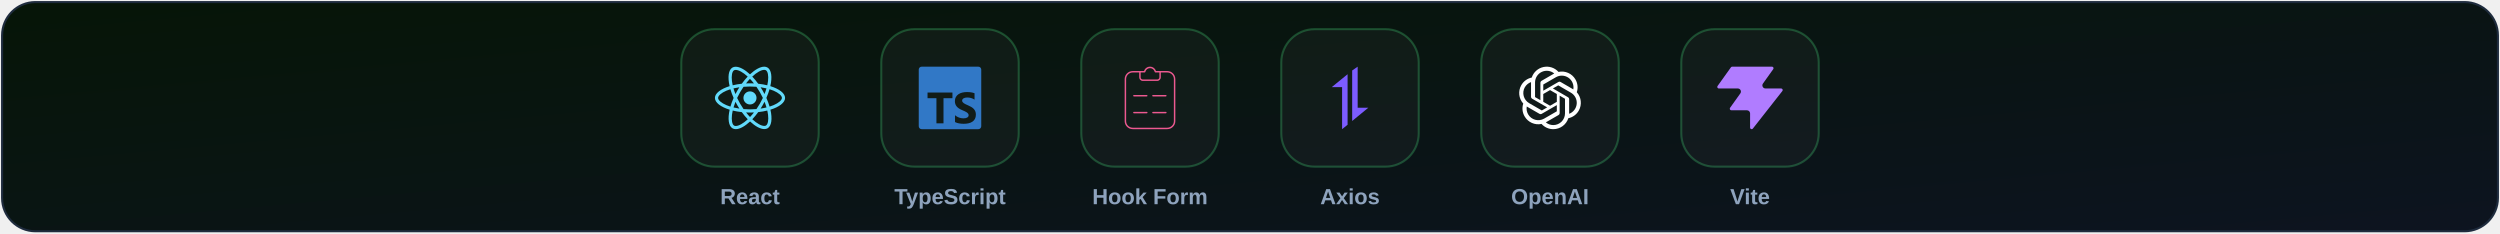
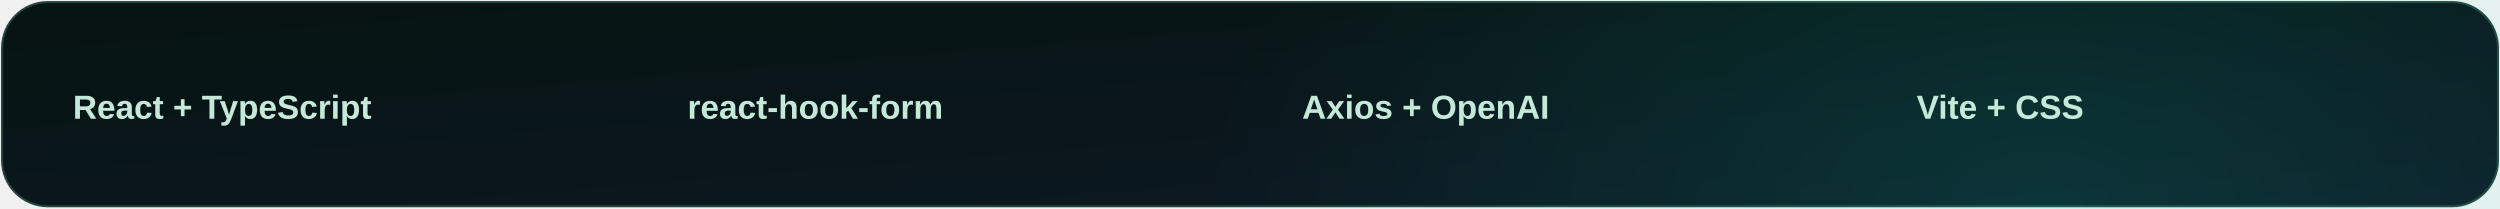
- <svg xmlns="http://www.w3.org/2000/svg" width="1200" height="112" viewBox="0 0 1200 112" role="img" aria-label="Nutrition AI technologies">
+ <svg xmlns="http://www.w3.org/2000/svg" width="1200" height="100" viewBox="0 0 1200 100" role="img" aria-labelledby="title">
  <defs>
-     <linearGradient id="bg" x1="0" y1="0" x2="1" y2="1">
-       <stop stop-color="#061507" />
-       <stop offset="1" stop-color="#0d1420" />
+     <linearGradient id="bg" x2="1" y2="1">
+       <stop stop-color="#061411" />
+       <stop offset="1" stop-color="#0e1825" />
    </linearGradient>
+     <radialGradient id="glow">
+       <stop stop-color="#00ffcc" stop-opacity=".13" />
+       <stop offset="1" stop-color="#00ffcc" stop-opacity="0" />
+     </radialGradient>
  </defs>
-   <rect x="1" y="1" width="1198" height="110" rx="16" fill="url(#bg)" stroke="#1e2b3d" />
-   <g>
-     <rect x="327" y="14" width="66" height="66" rx="16" fill="#ffffff" fill-opacity=".035" stroke="#4ade80" stroke-opacity=".28">
-       <animate attributeName="stroke-opacity" values=".14;.5;.14" dur="3.2s" begin="0s" repeatCount="indefinite" />
-     </rect>
-     <g transform="translate(343.16 30.16) scale(1.4032)">
-       <path d="M14.23 12.004a2.236 2.236 0 0 1-2.235 2.236 2.236 2.236 0 0 1-2.236-2.236 2.236 2.236 0 0 1 2.235-2.236 2.236 2.236 0 0 1 2.236 2.236zm2.648-10.69c-1.346 0-3.107.96-4.888 2.622-1.78-1.653-3.542-2.602-4.887-2.602-.41 0-.783.093-1.106.278-1.375.793-1.683 3.264-.973 6.365C1.98 8.917 0 10.42 0 12.004c0 1.59 1.99 3.097 5.043 4.03-.704 3.113-.39 5.588.988 6.38.32.187.69.275 1.102.275 1.345 0 3.107-.96 4.888-2.624 1.78 1.654 3.542 2.603 4.887 2.603.41 0 .783-.09 1.106-.275 1.374-.792 1.683-3.263.973-6.365C22.02 15.096 24 13.59 24 12.004c0-1.59-1.99-3.097-5.043-4.032.704-3.11.39-5.587-.988-6.38-.318-.184-.688-.277-1.092-.278zm-.005 1.09v.006c.225 0 .406.044.558.127.666.382.955 1.835.73 3.704-.054.46-.142.945-.25 1.44-.96-.236-2.006-.417-3.107-.534-.66-.905-1.345-1.727-2.035-2.447 1.592-1.48 3.087-2.292 4.105-2.295zm-9.77.02c1.012 0 2.514.808 4.11 2.28-.686.72-1.37 1.537-2.02 2.442-1.107.117-2.154.298-3.113.538-.112-.49-.195-.964-.254-1.42-.23-1.868.054-3.32.714-3.707.19-.09.4-.127.563-.132zm4.882 3.05c.455.468.91.992 1.36 1.564-.44-.02-.89-.034-1.345-.034-.46 0-.915.01-1.36.034.44-.572.895-1.096 1.345-1.565zM12 8.1c.74 0 1.477.034 2.202.093.406.582.802 1.203 1.183 1.86.372.64.71 1.29 1.018 1.946-.308.655-.646 1.31-1.013 1.95-.38.66-.773 1.288-1.18 1.87-.728.063-1.466.098-2.21.098-.74 0-1.477-.035-2.202-.093-.406-.582-.802-1.204-1.183-1.86-.372-.64-.71-1.29-1.018-1.946.303-.657.646-1.313 1.013-1.954.38-.66.773-1.286 1.18-1.868.728-.064 1.466-.098 2.21-.098zm-3.635.254c-.24.377-.48.763-.704 1.16-.225.39-.435.782-.635 1.174-.265-.656-.49-1.31-.676-1.947.64-.15 1.315-.283 2.015-.386zm7.26 0c.695.103 1.365.23 2.006.387-.18.632-.405 1.282-.66 1.933-.2-.39-.41-.783-.64-1.174-.225-.392-.465-.774-.705-1.146zm3.063.675c.484.15.944.317 1.375.498 1.732.74 2.852 1.708 2.852 2.476-.005.768-1.125 1.74-2.857 2.475-.42.18-.88.342-1.355.493-.28-.958-.646-1.956-1.1-2.98.45-1.017.81-2.01 1.085-2.964zm-13.395.004c.278.96.645 1.957 1.1 2.98-.45 1.017-.812 2.01-1.086 2.964-.484-.15-.944-.318-1.37-.5-1.732-.737-2.852-1.706-2.852-2.474 0-.768 1.12-1.742 2.852-2.476.42-.18.88-.342 1.356-.494zm11.678 4.28c.265.657.49 1.312.676 1.948-.64.157-1.316.29-2.016.39.24-.375.48-.762.705-1.158.225-.39.435-.788.636-1.18zm-9.945.02c.2.392.41.783.64 1.175.23.39.465.772.705 1.143-.695-.102-1.365-.23-2.006-.386.18-.63.406-1.282.66-1.933zM17.92 16.32c.112.493.2.968.254 1.423.23 1.868-.054 3.32-.714 3.708-.147.09-.338.128-.563.128-1.012 0-2.514-.807-4.11-2.28.686-.72 1.37-1.536 2.02-2.44 1.107-.118 2.154-.3 3.113-.54zm-11.83.01c.96.234 2.006.415 3.107.532.66.905 1.345 1.727 2.035 2.446-1.595 1.483-3.092 2.295-4.11 2.295-.22-.005-.406-.05-.553-.132-.666-.38-.955-1.834-.73-3.703.054-.46.142-.944.25-1.438zm4.56.64c.44.02.89.034 1.345.034.46 0 .915-.01 1.36-.034-.44.572-.895 1.095-1.345 1.565-.455-.47-.91-.993-1.36-1.565z" fill="#61DAFB" />
-     </g>
-     <text x="360" y="98" fill="#8ea3bd" font-family="Segoe UI,Arial,sans-serif" font-size="10.5" font-weight="700" text-anchor="middle">React</text>
-   </g>
-   <g>
-     <rect x="423" y="14" width="66" height="66" rx="16" fill="#ffffff" fill-opacity=".035" stroke="#4ade80" stroke-opacity=".28">
-       <animate attributeName="stroke-opacity" values=".14;.5;.14" dur="3.2s" begin="0.25s" repeatCount="indefinite" />
-     </rect>
-     <g transform="translate(441.00 32.00) scale(1.25)">
-       <path d="M1.125 0C.502 0 0 .502 0 1.125v21.75C0 23.498.502 24 1.125 24h21.75c.623 0 1.125-.502 1.125-1.125V1.125C24 .502 23.498 0 22.875 0zm17.363 9.75c.612 0 1.154.037 1.627.111a6.38 6.38 0 0 1 1.306.34v2.458a3.95 3.95 0 0 0-.643-.361 5.093 5.093 0 0 0-.717-.26 5.453 5.453 0 0 0-1.426-.2c-.3 0-.573.028-.819.086a2.1 2.1 0 0 0-.623.242c-.17.104-.3.229-.393.374a.888.888 0 0 0-.14.49c0 .196.053.373.156.529.104.156.252.304.443.444s.423.276.696.41c.273.135.582.274.926.416.47.197.892.407 1.266.628.374.222.695.473.963.753.268.279.472.598.614.957.142.359.214.776.214 1.253 0 .657-.125 1.21-.373 1.656a3.033 3.033 0 0 1-1.012 1.085 4.38 4.38 0 0 1-1.487.596c-.566.12-1.163.18-1.79.18a9.916 9.916 0 0 1-1.84-.164 5.544 5.544 0 0 1-1.512-.493v-2.63a5.033 5.033 0 0 0 3.237 1.2c.333 0 .624-.03.872-.09.249-.06.456-.144.623-.25.166-.108.29-.234.373-.38a1.023 1.023 0 0 0-.074-1.089 2.12 2.12 0 0 0-.537-.5 5.597 5.597 0 0 0-.807-.444 27.72 27.72 0 0 0-1.007-.436c-.918-.383-1.602-.852-2.053-1.405-.45-.553-.676-1.222-.676-2.005 0-.614.123-1.141.369-1.582.246-.441.58-.804 1.004-1.089a4.494 4.494 0 0 1 1.47-.629 7.536 7.536 0 0 1 1.77-.201zm-15.113.188h9.563v2.166H9.506v9.646H6.789v-9.646H3.375z" fill="#3178C6" />
-     </g>
-     <text x="456" y="98" fill="#8ea3bd" font-family="Segoe UI,Arial,sans-serif" font-size="10.5" font-weight="700" text-anchor="middle">TypeScript</text>
-   </g>
-   <g>
-     <rect x="519" y="14" width="66" height="66" rx="16" fill="#ffffff" fill-opacity=".035" stroke="#4ade80" stroke-opacity=".28">
-       <animate attributeName="stroke-opacity" values=".14;.5;.14" dur="3.2s" begin="0.5s" repeatCount="indefinite" />
-     </rect>
-     <g transform="translate(537.00 32.00) scale(1.25)">
-       <path d="M10.775 17.348H5.806a.281.281 0 1 0 0 .563h4.969a.281.281 0 1 0 0-.563zm7.319 0h-4.969a.281.281 0 1 0 0 .563h4.969a.281.281 0 0 0 0-.563zm-7.334-6.475H5.806a.281.281 0 1 0 0 .563h4.955a.281.281 0 1 0 0-.563zm7.319 0h-4.955a.281.281 0 1 0 0 .563h4.955a.281.281 0 0 0 0-.563zm.552-9.2h-4.341a2.404 2.404 0 0 0-4.58 0H5.367c-1.71 0-3.097 1.386-3.097 3.097v16.134C2.271 22.613 3.657 24 5.367 24h13.265c1.71 0 3.097-1.387 3.097-3.097V4.769c0-1.71-1.387-3.097-3.097-3.097zm-8.705.563a.281.281 0 0 0 .281-.222 1.841 1.841 0 0 1 3.598 0 .281.281 0 0 0 .281.222h1.515v1.844a.845.845 0 0 1-.845.845H9.255a.845.845 0 0 1-.845-.845v-1.844Zm11.238 18.668c0 1.399-1.134 2.534-2.534 2.534H5.367c-1.399 0-2.534-1.134-2.534-2.534V4.769c0-1.399 1.134-2.534 2.534-2.534h2.48v1.844c0 .777.63 1.408 1.408 1.408h5.49c.777 0 1.408-.63 1.408-1.408v-1.844h2.48c1.399 0 2.534 1.134 2.534 2.534z" fill="#EC5990" />
-     </g>
-     <text x="552" y="98" fill="#8ea3bd" font-family="Segoe UI,Arial,sans-serif" font-size="10.5" font-weight="700" text-anchor="middle">Hook Form</text>
-   </g>
-   <g>
-     <rect x="615" y="14" width="66" height="66" rx="16" fill="#ffffff" fill-opacity=".035" stroke="#4ade80" stroke-opacity=".28">
-       <animate attributeName="stroke-opacity" values=".14;.5;.14" dur="3.2s" begin="0.75s" repeatCount="indefinite" />
-     </rect>
-     <g transform="translate(633.01 32.00) scale(1.25)">
-       <path d="M11.068 2.9V22.297l-2.114 1.703V7.864H4.975l6.093-4.964zM14.934 0v15.767H19.025l-6.2 5.089V1.469L14.934 0z" fill="#7C5CFF" />
-     </g>
-     <text x="648" y="98" fill="#8ea3bd" font-family="Segoe UI,Arial,sans-serif" font-size="10.5" font-weight="700" text-anchor="middle">Axios</text>
-   </g>
-   <g>
-     <rect x="711" y="14" width="66" height="66" rx="16" fill="#ffffff" fill-opacity=".035" stroke="#4ade80" stroke-opacity=".28">
-       <animate attributeName="stroke-opacity" values=".14;.5;.14" dur="3.2s" begin="1s" repeatCount="indefinite" />
-     </rect>
-     <g transform="translate(729.01 32.00) scale(1.25)">
-       <path d="M22.282 9.821a5.985 5.985 0 0 0-.516-4.911 6.046 6.046 0 0 0-6.51-2.9A6.065 6.065 0 0 0 4.981 4.182a5.985 5.985 0 0 0-3.998 2.9 6.046 6.046 0 0 0 .743 7.097 5.98 5.98 0 0 0 .511 4.911 6.051 6.051 0 0 0 6.515 2.9A5.985 5.985 0 0 0 13.26 24a6.056 6.056 0 0 0 5.772-4.206 5.989 5.989 0 0 0 3.998-2.9 6.056 6.056 0 0 0-.748-7.073zm-9.022 12.608a4.476 4.476 0 0 1-2.876-1.041l.142-.08 4.778-2.758a.795.795 0 0 0 .393-.681v-6.737l2.02 1.169a.071.071 0 0 1 .038.052v5.583a4.504 4.504 0 0 1-4.495 4.494zm-9.661-4.125a4.471 4.471 0 0 1-.535-3.014l.142.085 4.783 2.758a.771.771 0 0 0 .781 0l5.843-3.369v2.332a.08.08 0 0 1-.033.061L9.74 19.95a4.499 4.499 0 0 1-6.141-1.646zM2.341 7.896a4.485 4.485 0 0 1 2.365-1.973V11.6a.766.766 0 0 0 .388.676l5.814 3.354-2.02 1.169a.076.076 0 0 1-.071 0l-4.83-2.787A4.504 4.504 0 0 1 2.341 7.872zm16.596 3.856L13.104 8.364 15.119 7.2a.076.076 0 0 1 .071 0l4.83 2.791a4.494 4.494 0 0 1-.676 8.104v-5.677a.79.79 0 0 0-.407-.667zm2.011-3.023l-.142-.085-4.774-2.782a.776.776 0 0 0-.785 0L9.409 9.23V6.897a.066.066 0 0 1 .028-.061l4.83-2.787a4.499 4.499 0 0 1 6.68 4.66zM8.306 12.863l-2.02-1.164a.08.08 0 0 1-.038-.057V6.074a4.499 4.499 0 0 1 7.376-3.454l-.142.081L8.704 5.459a.795.795 0 0 0-.393.681zm1.098-2.365l2.602-1.5 2.607 1.5v2.999l-2.597 1.5-2.607-1.5Z" fill="#FFFFFF" />
-     </g>
-     <text x="744" y="98" fill="#8ea3bd" font-family="Segoe UI,Arial,sans-serif" font-size="10.5" font-weight="700" text-anchor="middle">OpenAI</text>
-   </g>
-   <g>
-     <rect x="807" y="14" width="66" height="66" rx="16" fill="#ffffff" fill-opacity=".035" stroke="#4ade80" stroke-opacity=".28">
-       <animate attributeName="stroke-opacity" values=".14;.5;.14" dur="3.2s" begin="1.25s" repeatCount="indefinite" />
-     </rect>
-     <g transform="translate(824.29 31.29) scale(1.3089)">
-       <path d="M13.056 23.238a.57.57 0 0 1-1.02-.355v-5.202c0-.63-.512-1.143-1.144-1.143H5.148a.57.57 0 0 1-.464-.903l3.777-5.29c.54-.753 0-1.804-.93-1.804H.57a.574.574 0 0 1-.543-.746.6.6 0 0 1 .08-.157L5.008.78a.57.57 0 0 1 .467-.24h14.589a.57.57 0 0 1 .466.903l-3.778 5.29c-.54.755 0 1.806.93 1.806h5.745c.238 0 .424.138.513.322a.56.56 0 0 1-.063.603z" fill="#B07CFF" />
-     </g>
-     <text x="840" y="98" fill="#8ea3bd" font-family="Segoe UI,Arial,sans-serif" font-size="10.5" font-weight="700" text-anchor="middle">Vite</text>
+   <rect x="1" y="1" width="1198" height="98" rx="22" fill="url(#bg)" stroke="#23433d" />
+   <ellipse cx="980" cy="100" rx="400" ry="250" fill="url(#glow)" />
+   <g font-family="Segoe UI,Arial,sans-serif">
+     <text x="35" y="57" font-size="16" fill="#c4e9d8" font-weight="600">React + TypeScript</text>
+     <text x="330" y="57" font-size="16" fill="#c4e9d8" font-weight="600">react-hook-form</text>
+     <text x="625" y="57" font-size="16" fill="#c4e9d8" font-weight="600">Axios + OpenAI</text>
+     <text x="920" y="57" font-size="16" fill="#c4e9d8" font-weight="600">Vite + CSS</text>
  </g>
</svg>
